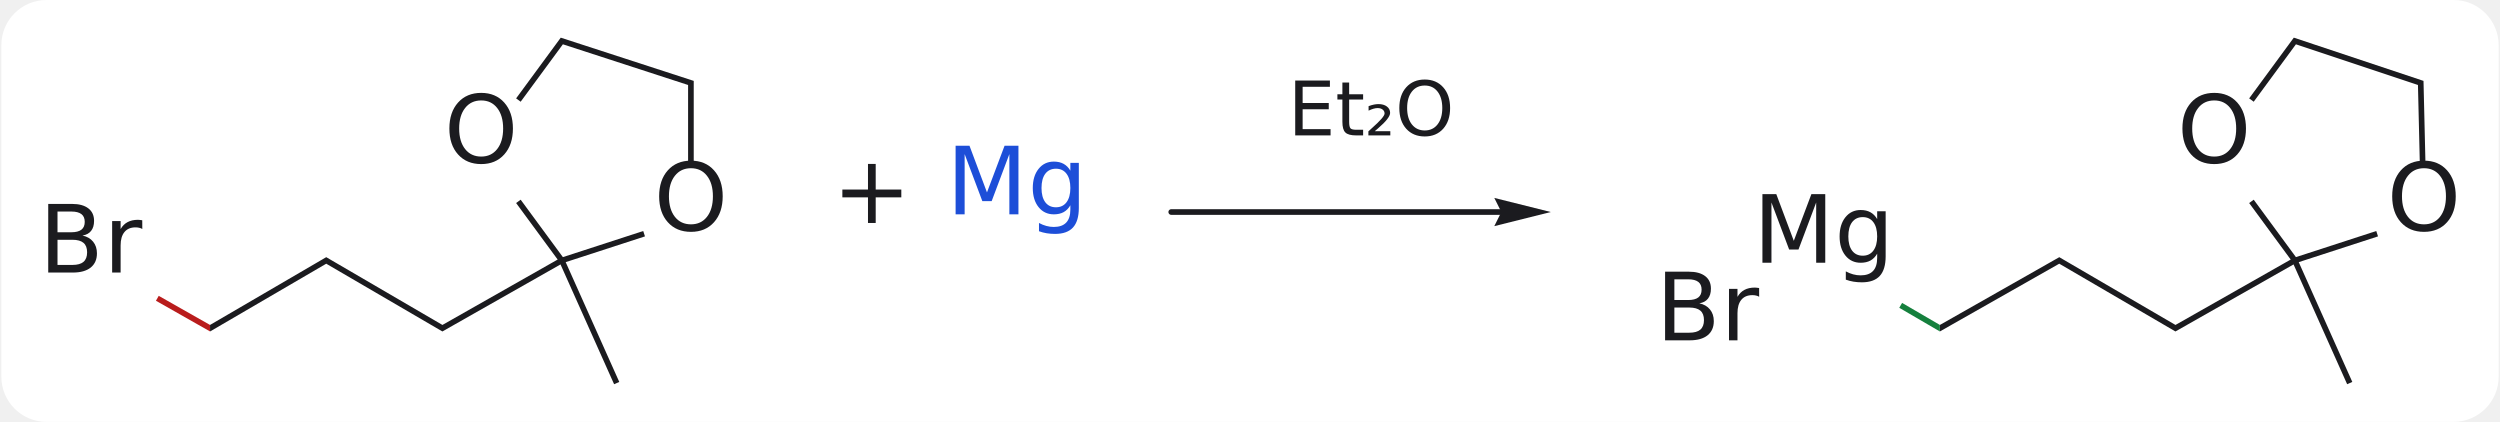
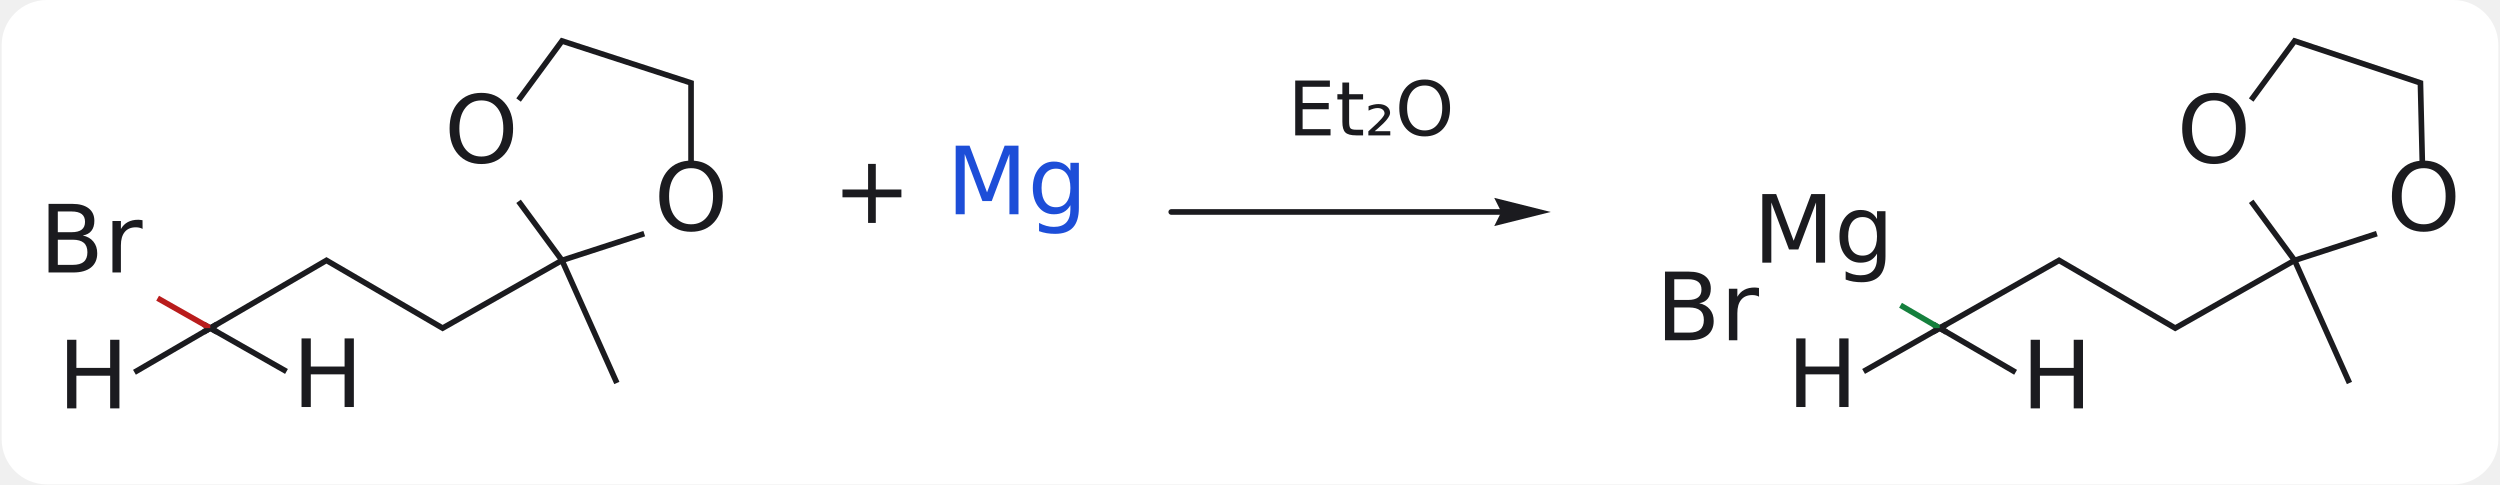
- <svg xmlns="http://www.w3.org/2000/svg" viewBox="-0.667 -65.698 773.812 130.722" width="480" height="81">
+ <svg xmlns="http://www.w3.org/2000/svg" viewBox="-0.667 -65.698 773.812 150.126" width="480" height="93">
  <style>.c-ink.fill{fill:#1b1b1f}.c-ink.stroke{stroke:#1b1b1f}.c-arrow.fill{fill:#c2410c}.c-arrow.stroke{stroke:#c2410c}.c-nu.fill{fill:#1d4ed8}.c-nu.stroke{stroke:#1d4ed8}.c-el.fill{fill:#b91c1c}.c-el.stroke{stroke:#b91c1c}.c-good.fill{fill:#15803d}.c-good.stroke{stroke:#15803d}.c-muted.fill{fill:#6b7280}.c-muted.stroke{stroke:#6b7280}.card{fill:#ffffff}@media (prefers-color-scheme: dark){.c-ink.fill{fill:#e6e6ea}.c-ink.stroke{stroke:#e6e6ea}.c-arrow.fill{fill:#ff9f5a}.c-arrow.stroke{stroke:#ff9f5a}.c-nu.fill{fill:#8ab4ff}.c-nu.stroke{stroke:#8ab4ff}.c-el.fill{fill:#ff8a8a}.c-el.stroke{stroke:#ff8a8a}.c-good.fill{fill:#6ee7a0}.c-good.stroke{stroke:#6ee7a0}.c-muted.fill{fill:#9ca3af}.c-muted.stroke{stroke:#9ca3af}.card{fill:#1e1e1e}}</style>
-   <rect class="card" x="-0.667" y="-65.698" width="773.812" height="130.722" rx="14" />
-   <path class="c-ink fill stroke" d="M190.799 52.643 L174.196 15.531 L173 15 L172.595 16.236 L189.201 53.357 Z M171.712 14.725 L136.006 34.99 L135.994 37.01 L172.595 16.236 L173 15 Z M136.006 34.99 L100 13.987 L100 16.013 L135.994 37.01 Z M100 13.987 L63.994 34.99 L64.006 37.01 L100 16.013 Z M173.331 13.973 L160.247 -3.822 L158.837 -2.785 L171.712 14.725 L173 15 Z M160.247 -34.178 L173.331 -51.973 L172.669 -54.027 L158.837 -35.215 Z M173.331 -51.973 L212.125 -39.364 L213.875 -40.636 L172.669 -54.027 Z M212.125 -39.364 L212.125 -13.697 L213.875 -13.697 L213.875 -40.636 Z M198.222 5.883 L173.331 13.973 L173 15 L174.196 15.531 L198.763 7.547 Z M727.799 52.643 L711.196 15.531 L710 15 L709.595 16.236 L726.201 53.357 Z M708.712 14.725 L673.006 34.991 L672.994 37.009 L709.595 16.236 L710 15 Z M673.006 34.991 L637.006 13.991 L636.994 16.009 L672.994 37.009 Z M637.006 13.991 L600.006 34.991 L599.994 37.009 L636.994 16.009 Z M710.331 13.973 L697.247 -3.822 L695.837 -2.785 L708.712 14.725 L710 15 Z M697.247 -34.178 L710.328 -51.968 L709.672 -54.032 L695.837 -35.215 Z M710.328 -51.968 L748.14 -39.364 L749.86 -40.636 L709.672 -54.032 Z M748.14 -39.364 L748.751 -13.676 L750.501 -13.718 L749.86 -40.636 Z M735.222 5.883 L710.331 13.973 L710 15 L711.196 15.531 L735.763 7.547 Z " stroke-width="0" stroke-linecap="round" stroke-linejoin="round" />
-   <path class="c-good fill stroke" d="M600.006 34.991 L588.298 28.161 L587.416 29.672 L599.994 37.009 Z " stroke-width="0" stroke-linecap="round" stroke-linejoin="round" />
-   <path class="c-el fill stroke" d="M63.994 34.99 L48.099 25.969 L47.235 27.491 L64.006 37.01 Z " stroke-width="0" stroke-linecap="round" stroke-linejoin="round" />
+   <rect class="card" x="-0.667" y="-65.698" width="773.812" height="150.126" rx="14" />
+   <path class="c-ink fill stroke" d="M65.753 35.991 L66.509 35.55 L65.627 34.038 L63.994 34.99 L64 36 Z M63.994 34.99 L62.347 34.056 L61.483 35.578 L62.244 36.01 L64 36 Z M64.005 37.01 L65.648 37.944 L66.513 36.423 L65.753 35.991 L64 36 Z M62.244 36.01 L61.488 36.45 L62.369 37.962 L64.005 37.01 L64 36 Z " stroke-width="0" stroke-linecap="round" stroke-linejoin="round" />
+   <path class="c-ink fill stroke" d="M601.756 36.009 L602.517 35.578 L601.653 34.056 L600.006 34.991 L600 36 Z M600.006 34.991 L598.374 34.038 L597.492 35.55 L598.248 35.991 L600 36 Z M599.995 37.01 L601.632 37.962 L602.512 36.449 L601.756 36.009 L600 36 Z M598.248 35.991 L597.487 36.424 L598.353 37.944 L599.995 37.01 L600 36 Z " stroke-width="0" stroke-linecap="round" stroke-linejoin="round" />
+   <path class="c-ink fill stroke" d="M190.799 52.643 L174.196 15.531 L173 15 L172.595 16.236 L189.201 53.357 Z M171.712 14.725 L136.006 34.99 L135.994 37.01 L172.595 16.236 L173 15 Z M136.006 34.99 L100 13.987 L100 16.013 L135.994 37.01 Z M100 13.987 L63.994 34.99 L64 36 L65.753 35.991 L100 16.013 Z M173.331 13.973 L160.247 -3.822 L158.837 -2.785 L171.712 14.725 L173 15 Z M160.247 -34.178 L173.331 -51.973 L172.669 -54.027 L158.837 -35.215 Z M173.331 -51.973 L212.125 -39.364 L213.875 -40.636 L172.669 -54.027 Z M212.125 -39.364 L212.125 -13.697 L213.875 -13.697 L213.875 -40.636 Z M198.222 5.883 L173.331 13.973 L173 15 L174.196 15.531 L198.763 7.547 Z M727.799 52.643 L711.196 15.531 L710 15 L709.595 16.236 L726.201 53.357 Z M708.712 14.725 L673.006 34.991 L672.994 37.009 L709.595 16.236 L710 15 Z M673.006 34.991 L637.006 13.991 L636.994 16.009 L672.994 37.009 Z M637.006 13.991 L600.006 34.991 L600 36 L601.756 36.009 L636.994 16.009 Z M710.331 13.973 L697.247 -3.822 L695.837 -2.785 L708.712 14.725 L710 15 Z M697.247 -34.178 L710.328 -51.968 L709.672 -54.032 L695.837 -35.215 Z M710.328 -51.968 L748.14 -39.364 L749.86 -40.636 L709.672 -54.032 Z M748.14 -39.364 L748.751 -13.676 L750.501 -13.718 L749.86 -40.636 Z M735.222 5.883 L710.331 13.973 L710 15 L711.196 15.531 L735.763 7.547 Z M64.005 37.01 L87.177 50.194 L88.043 48.673 L65.753 35.991 L64 36 Z M62.244 36.01 L40.05 48.93 L40.93 50.442 L64.005 37.01 L64 36 Z M599.995 37.01 L623.09 50.446 L623.97 48.934 L601.756 36.009 L600 36 Z M598.248 35.991 L575.977 48.669 L576.843 50.19 L599.995 37.01 L600 36 Z " stroke-width="0" stroke-linecap="round" stroke-linejoin="round" />
+   <path class="c-good fill stroke" d="M600.006 34.991 L588.298 28.161 L587.416 29.672 L598.248 35.991 L600 36 Z " stroke-width="0" stroke-linecap="round" stroke-linejoin="round" />
+   <path class="c-el fill stroke" d="M63.994 34.99 L48.099 25.969 L47.235 27.491 L62.244 36.01 L64 36 Z " stroke-width="0" stroke-linecap="round" stroke-linejoin="round" />
  <text class="c-ink fill" xml:space="preserve" x="11" y="-1.442" font-family="DejaVu Sans, Noto Sans CJK KR, Noto Sans CJK JP, sans-serif" font-size="29.167" font-weight="normal" font-style="normal" text-decoration="none" dominant-baseline="text-before-edge">Br</text>
  <text class="c-ink fill" xml:space="preserve" x="136.521" y="-35.456" font-family="DejaVu Sans, Noto Sans CJK KR, Noto Sans CJK JP, sans-serif" font-size="29.167" font-weight="normal" font-style="normal" text-decoration="none" dominant-baseline="text-before-edge">O</text>
  <text class="c-ink fill" xml:space="preserve" x="201.521" y="-14.456" font-family="DejaVu Sans, Noto Sans CJK KR, Noto Sans CJK JP, sans-serif" font-size="29.167" font-weight="normal" font-style="normal" text-decoration="none" dominant-baseline="text-before-edge">O</text>
  <text class="c-nu fill" xml:space="preserve" x="292.161" y="-19.475" font-family="DejaVu Sans, Noto Sans CJK KR, Noto Sans CJK JP, sans-serif" font-size="29.167" font-weight="normal" font-style="normal" text-decoration="none" dominant-baseline="text-before-edge">Mg</text>
  <text class="c-ink fill" xml:space="preserve" x="542.161" y="-4.475" font-family="DejaVu Sans, Noto Sans CJK KR, Noto Sans CJK JP, sans-serif" font-size="29.167" font-weight="normal" font-style="normal" text-decoration="none" dominant-baseline="text-before-edge">Mg</text>
  <text class="c-ink fill" xml:space="preserve" x="512" y="19.558" font-family="DejaVu Sans, Noto Sans CJK KR, Noto Sans CJK JP, sans-serif" font-size="29.167" font-weight="normal" font-style="normal" text-decoration="none" dominant-baseline="text-before-edge">Br</text>
  <text class="c-ink fill" xml:space="preserve" x="673.521" y="-35.456" font-family="DejaVu Sans, Noto Sans CJK KR, Noto Sans CJK JP, sans-serif" font-size="29.167" font-weight="normal" font-style="normal" text-decoration="none" dominant-baseline="text-before-edge">O</text>
  <text class="c-ink fill" xml:space="preserve" x="738.521" y="-14.456" font-family="DejaVu Sans, Noto Sans CJK KR, Noto Sans CJK JP, sans-serif" font-size="29.167" font-weight="normal" font-style="normal" text-decoration="none" dominant-baseline="text-before-edge">O</text>
+   <text class="c-ink fill" xml:space="preserve" x="89.414" y="40.258" font-family="DejaVu Sans, Noto Sans CJK KR, Noto Sans CJK JP, sans-serif" font-size="29.167" font-weight="normal" font-style="normal" text-decoration="none" dominant-baseline="text-before-edge">H</text>
+   <text class="c-ink fill" xml:space="preserve" x="16.754" y="40.678" font-family="DejaVu Sans, Noto Sans CJK KR, Noto Sans CJK JP, sans-serif" font-size="29.167" font-weight="normal" font-style="normal" text-decoration="none" dominant-baseline="text-before-edge">H</text>
+   <text class="c-ink fill" xml:space="preserve" x="625.334" y="40.678" font-family="DejaVu Sans, Noto Sans CJK KR, Noto Sans CJK JP, sans-serif" font-size="29.167" font-weight="normal" font-style="normal" text-decoration="none" dominant-baseline="text-before-edge">H</text>
+   <text class="c-ink fill" xml:space="preserve" x="552.674" y="40.258" font-family="DejaVu Sans, Noto Sans CJK KR, Noto Sans CJK JP, sans-serif" font-size="29.167" font-weight="normal" font-style="normal" text-decoration="none" dominant-baseline="text-before-edge">H</text>
  <path class="c-ink stroke" d="M361.834 0 L475.059 0 " fill="none" stroke-width="1.75" stroke-linecap="round" stroke-linejoin="round" />
  <path class="c-ink fill stroke" d="M479.434 0 L461.934 -4.375 L464.122 0 L461.934 4.375 Z " stroke-width="0" stroke-linecap="round" stroke-linejoin="round" />
  <text class="c-ink fill" xml:space="preserve" x="256.834" y="-16.8" font-family="DejaVu Sans, Noto Sans CJK KR, Noto Sans CJK JP, sans-serif" font-size="29.167" font-weight="normal" font-style="normal" text-decoration="none" dominant-baseline="text-before-edge">+</text>
  <text class="c-ink fill" xml:space="preserve" x="397.954" y="-39.9" font-family="DejaVu Sans, Noto Sans CJK KR, Noto Sans CJK JP, sans-serif" font-size="23.333" font-weight="normal" font-style="normal" text-decoration="none" dominant-baseline="text-before-edge">Et₂O</text>
</svg>
